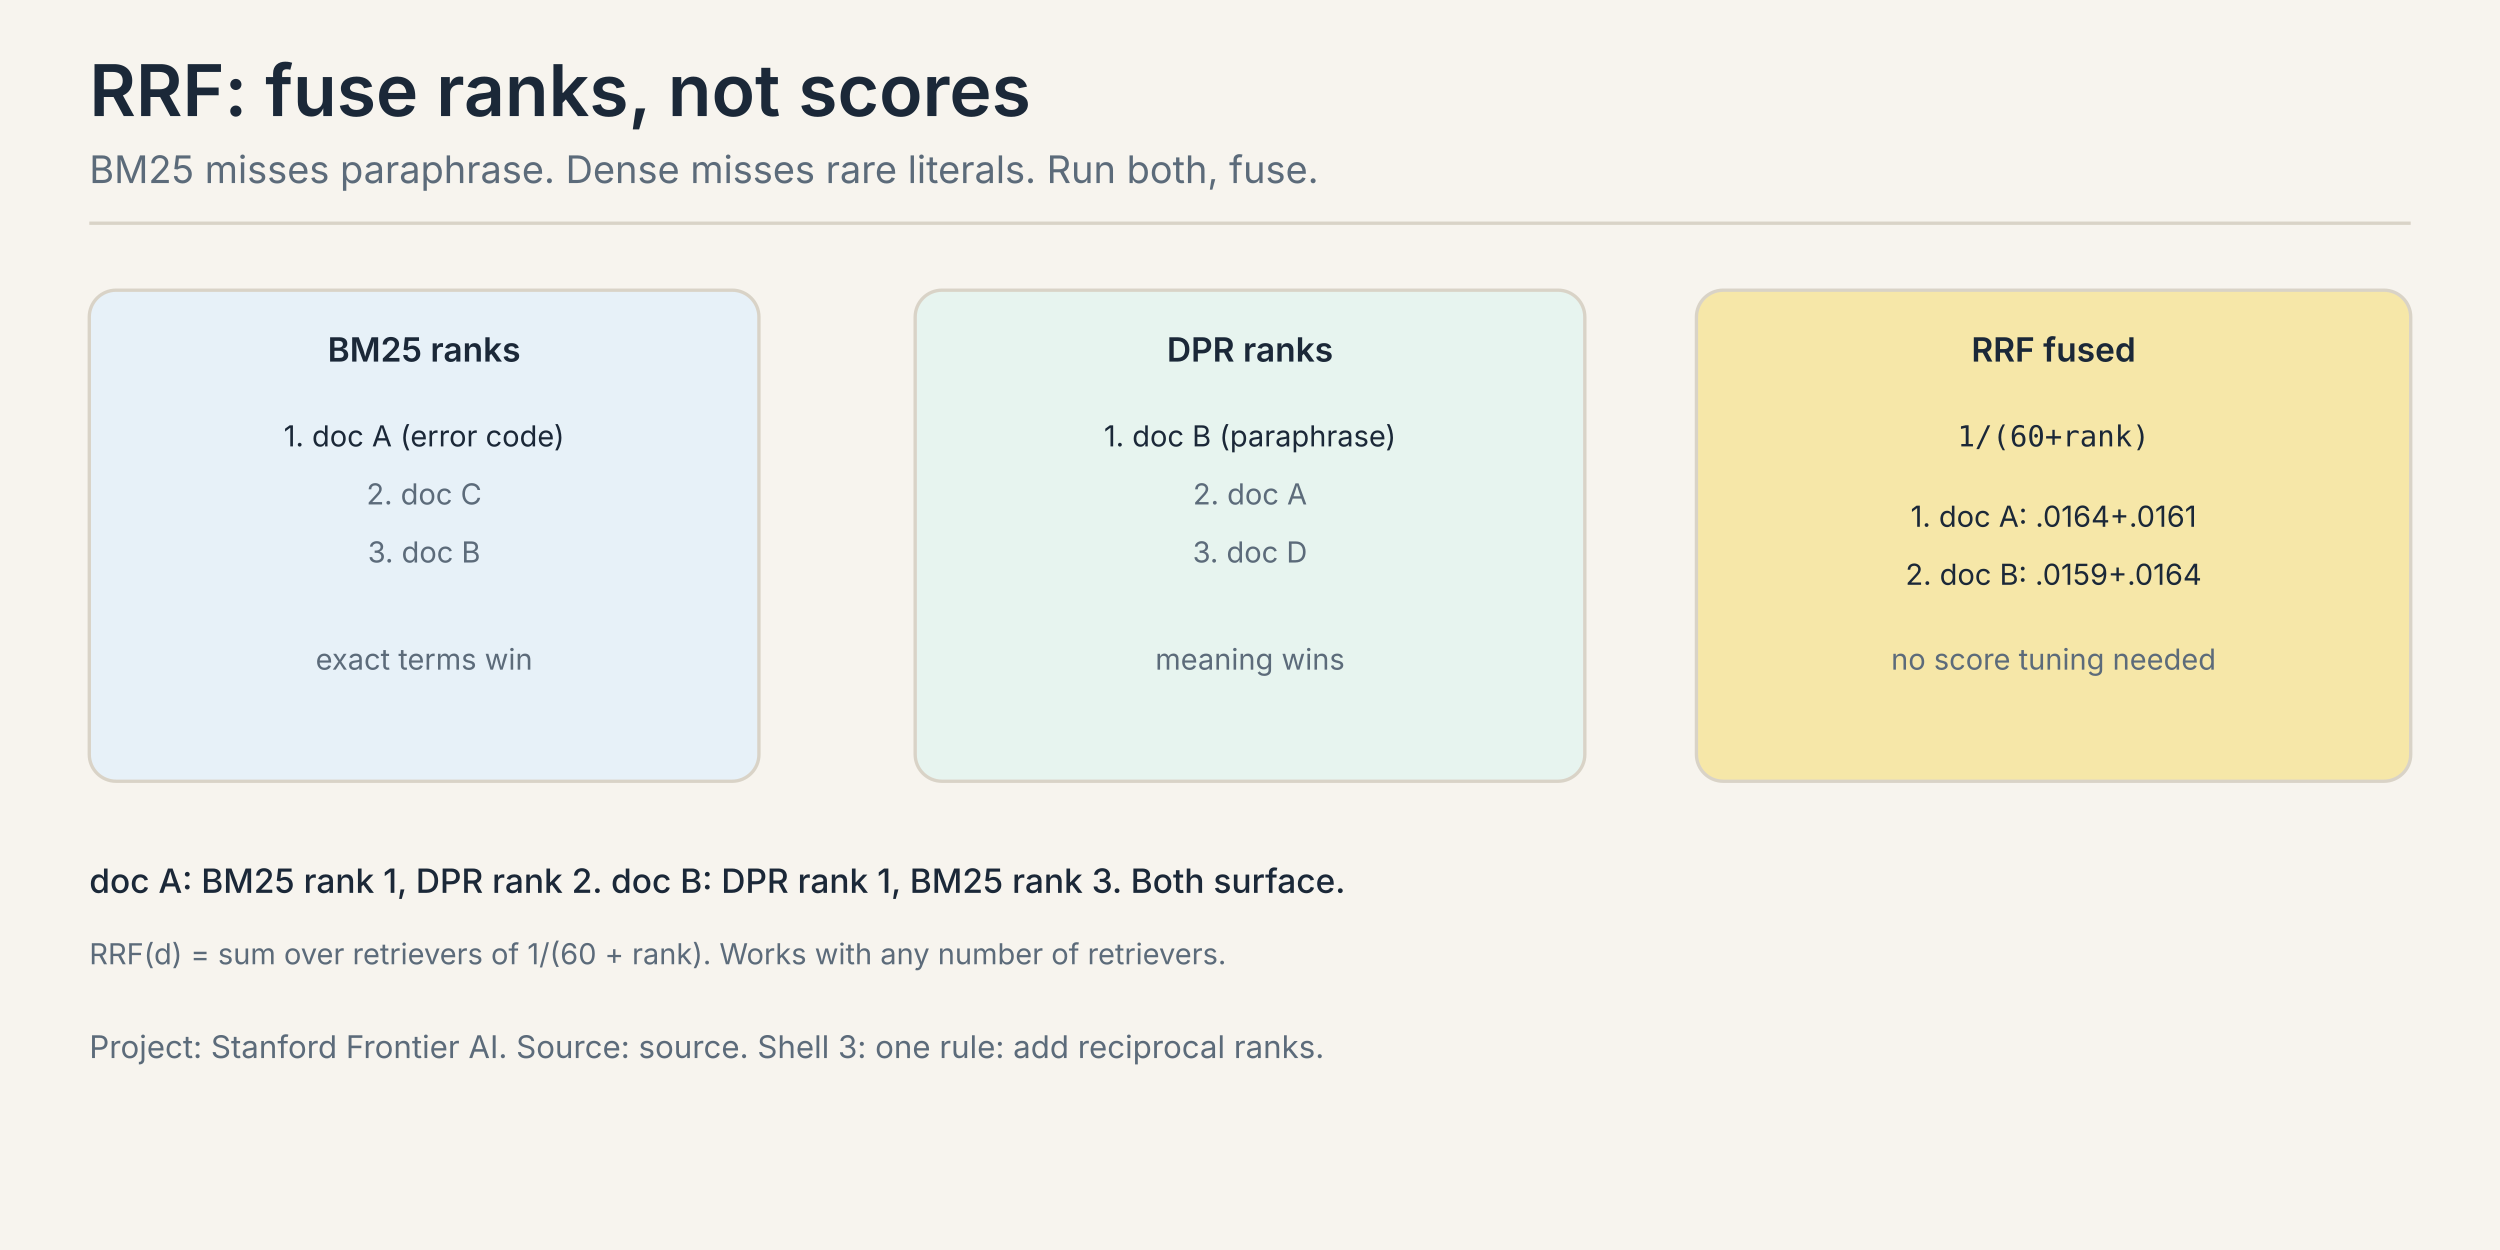
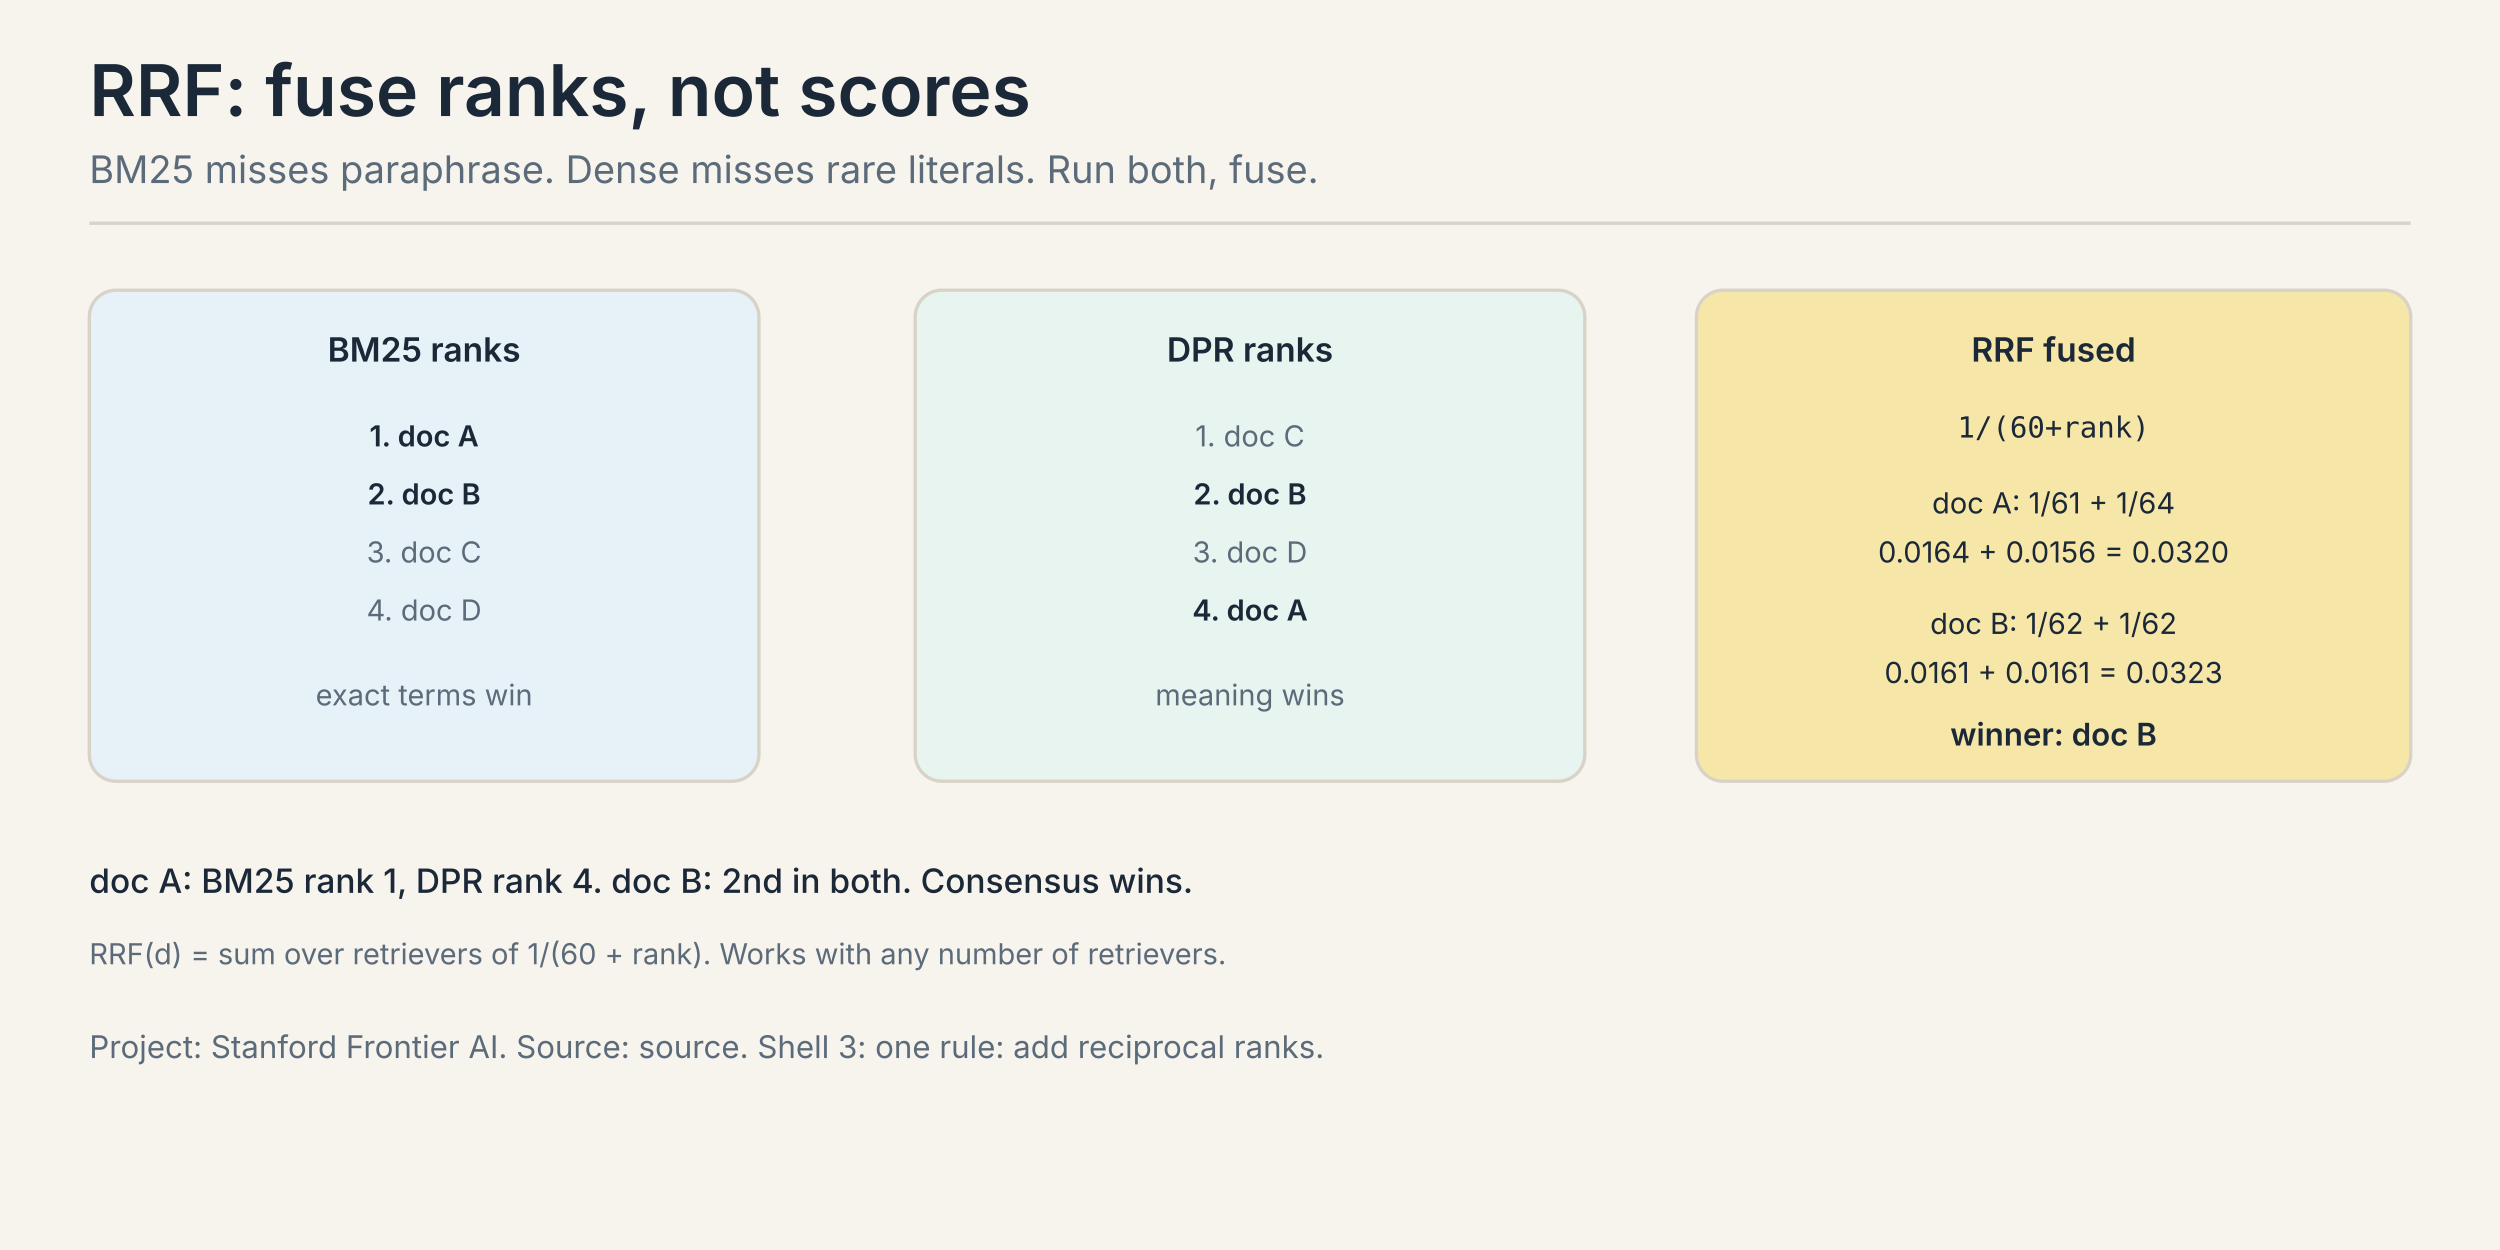
<svg xmlns="http://www.w3.org/2000/svg" width="1120" height="560" viewBox="0 0 1120 560" font-family="Inter, 'Source Sans 3', 'IBM Plex Sans', system-ui, sans-serif">
  <rect width="1120" height="560" fill="#F7F4EE" />
  <text x="40" y="52" font-size="32" font-weight="600" fill="#1B2838">RRF: fuse ranks, not scores</text>
  <text x="40" y="82" font-size="17" fill="#5C6B7A">BM25 misses paraphrase. Dense misses rare literals. Run both, fuse.</text>
  <line x1="40" y1="100" x2="1080" y2="100" stroke="#D9D3C7" stroke-width="1.5" />
  <rect x="40" y="130" width="300" height="220" rx="12" fill="#E7F1F8" stroke="#D9D3C7" stroke-width="1.5" />
  <text x="190" y="162" font-size="15" font-weight="600" fill="#1B2838" text-anchor="middle">BM25 ranks</text>
-   <text x="190" y="200" font-size="13" fill="#1B2838" text-anchor="middle">1. doc A (error code)</text>
-   <text x="190" y="226" font-size="13" fill="#5C6B7A" text-anchor="middle">2. doc C</text>
-   <text x="190" y="252" font-size="13" fill="#5C6B7A" text-anchor="middle">3. doc B</text>
-   <text x="190" y="300" font-size="13" fill="#5C6B7A" text-anchor="middle">exact terms win</text>
+   <text x="190" y="200" font-size="13" font-weight="600" fill="#1B2838" text-anchor="middle">1. doc A</text>
+   <text x="190" y="226" font-size="13" font-weight="600" fill="#1B2838" text-anchor="middle">2. doc B</text>
+   <text x="190" y="252" font-size="13" fill="#5C6B7A" text-anchor="middle">3. doc C</text>
+   <text x="190" y="278" font-size="13" fill="#5C6B7A" text-anchor="middle">4. doc D</text>
+   <text x="190" y="316" font-size="13" fill="#5C6B7A" text-anchor="middle">exact terms win</text>
  <rect x="410" y="130" width="300" height="220" rx="12" fill="#E7F4EF" stroke="#D9D3C7" stroke-width="1.5" />
  <text x="560" y="162" font-size="15" font-weight="600" fill="#1B2838" text-anchor="middle">DPR ranks</text>
-   <text x="560" y="200" font-size="13" fill="#1B2838" text-anchor="middle">1. doc B (paraphrase)</text>
-   <text x="560" y="226" font-size="13" fill="#5C6B7A" text-anchor="middle">2. doc A</text>
+   <text x="560" y="200" font-size="13" fill="#5C6B7A" text-anchor="middle">1. doc C</text>
+   <text x="560" y="226" font-size="13" font-weight="600" fill="#1B2838" text-anchor="middle">2. doc B</text>
  <text x="560" y="252" font-size="13" fill="#5C6B7A" text-anchor="middle">3. doc D</text>
-   <text x="560" y="300" font-size="13" fill="#5C6B7A" text-anchor="middle">meaning wins</text>
+   <text x="560" y="278" font-size="13" font-weight="600" fill="#1B2838" text-anchor="middle">4. doc A</text>
+   <text x="560" y="316" font-size="13" fill="#5C6B7A" text-anchor="middle">meaning wins</text>
  <rect x="760" y="130" width="320" height="220" rx="12" fill="#F6E7A8" stroke="#D9D3C7" stroke-width="1.5" />
  <text x="920" y="162" font-size="15" font-weight="600" fill="#1B2838" text-anchor="middle">RRF fused</text>
-   <text x="920" y="200" font-size="13" fill="#1B2838" text-anchor="middle" font-family="'IBM Plex Mono', ui-monospace, monospace">1/(60+rank)</text>
-   <text x="920" y="236" font-size="13" fill="#1B2838" text-anchor="middle">1. doc A: .0164+.0161</text>
-   <text x="920" y="262" font-size="13" fill="#1B2838" text-anchor="middle">2. doc B: .0159+.0164</text>
-   <text x="920" y="300" font-size="13" fill="#5C6B7A" text-anchor="middle">no score tuning needed</text>
-   <text x="40" y="400" font-size="15" font-weight="450" fill="#1B2838">doc A: BM25 rank 1, DPR rank 2. doc B: DPR rank 1, BM25 rank 3. Both surface.</text>
+   <text x="920" y="196" font-size="13" fill="#1B2838" text-anchor="middle" font-family="'IBM Plex Mono', ui-monospace, monospace">1/(60+rank)</text>
+   <text x="920" y="230" font-size="13" fill="#1B2838" text-anchor="middle">doc A: 1/61 + 1/64</text>
+   <text x="920" y="252" font-size="13" fill="#1B2838" text-anchor="middle">0.0164 + 0.0156 = 0.0320</text>
+   <text x="920" y="284" font-size="13" fill="#1B2838" text-anchor="middle">doc B: 1/62 + 1/62</text>
+   <text x="920" y="306" font-size="13" fill="#1B2838" text-anchor="middle">0.0161 + 0.0161 = 0.0323</text>
+   <text x="920" y="334" font-size="14" font-weight="600" fill="#1B2838" text-anchor="middle">winner: doc B</text>
+   <text x="40" y="400" font-size="15" font-weight="450" fill="#1B2838">doc A: BM25 rank 1, DPR rank 4. doc B: 2nd in both. Consensus wins.</text>
  <text x="40" y="432" font-size="13" fill="#5C6B7A">RRF(d) = sum over retrievers of 1/(60 + rank). Works with any number of retrievers.</text>
  <text x="40" y="474" font-size="14" fill="#5C6B7A">Project: Stanford Frontier AI. Source: source. Shell 3: one rule: add reciprocal ranks.</text>
</svg>
